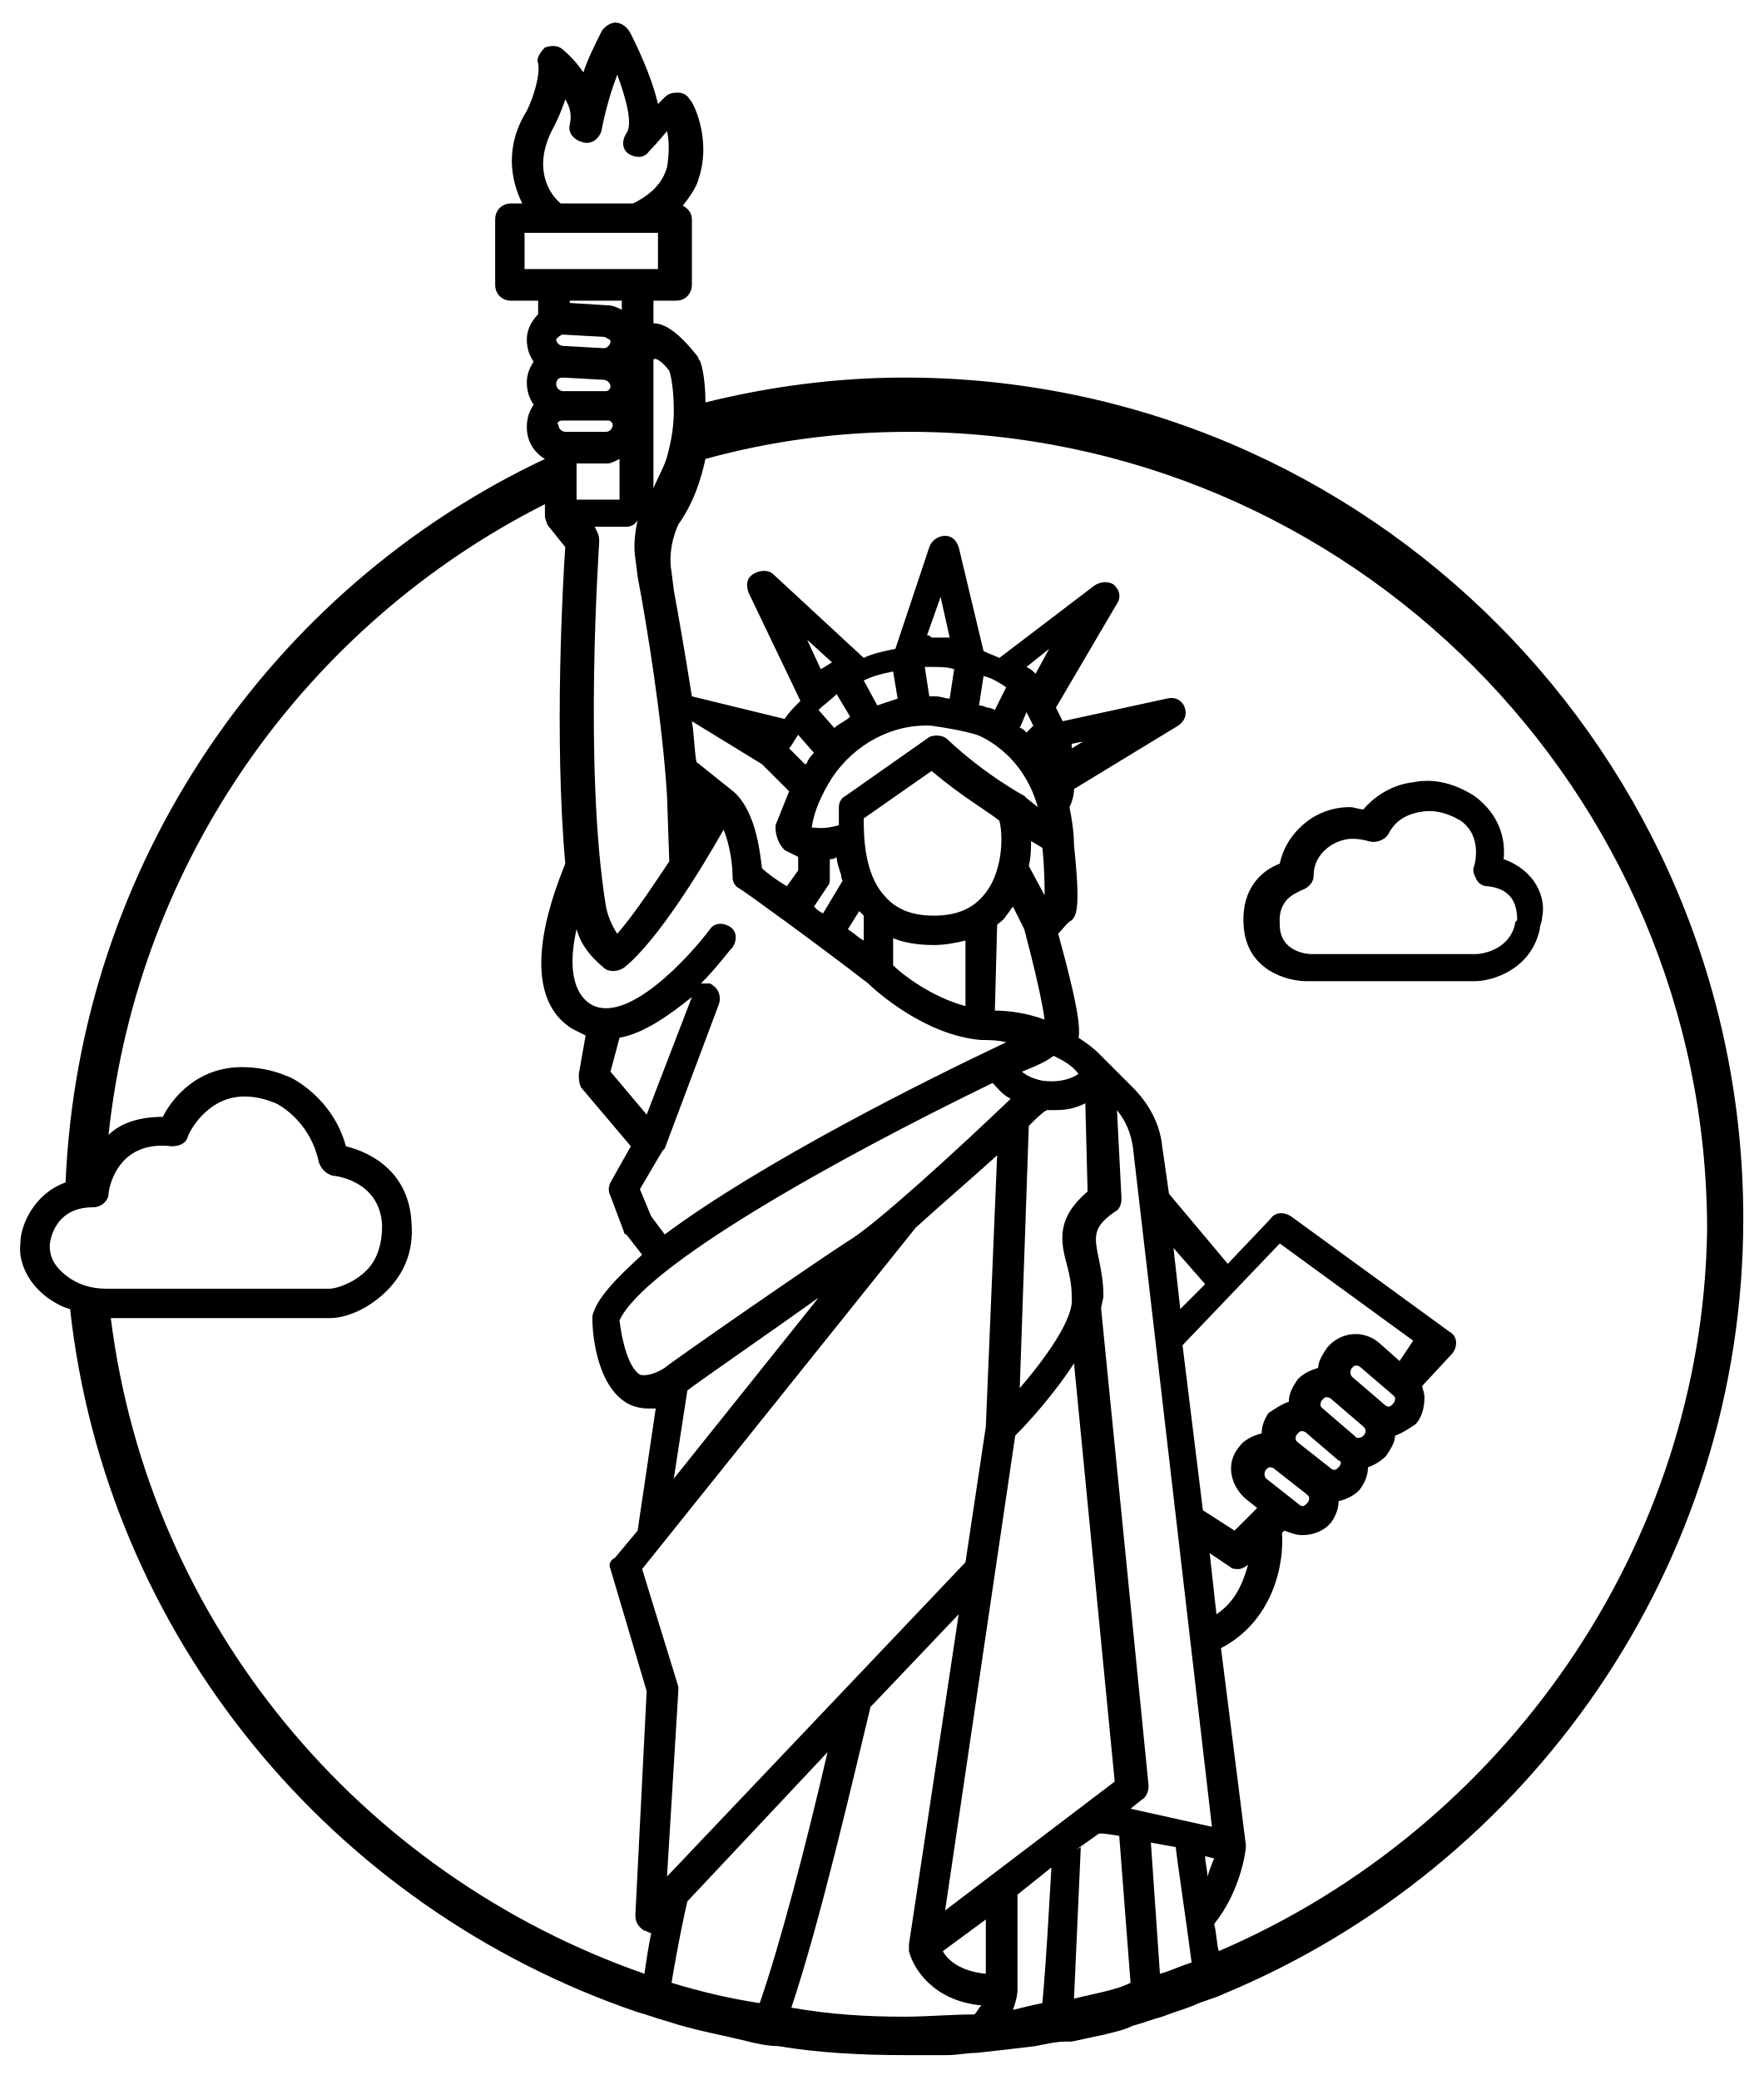
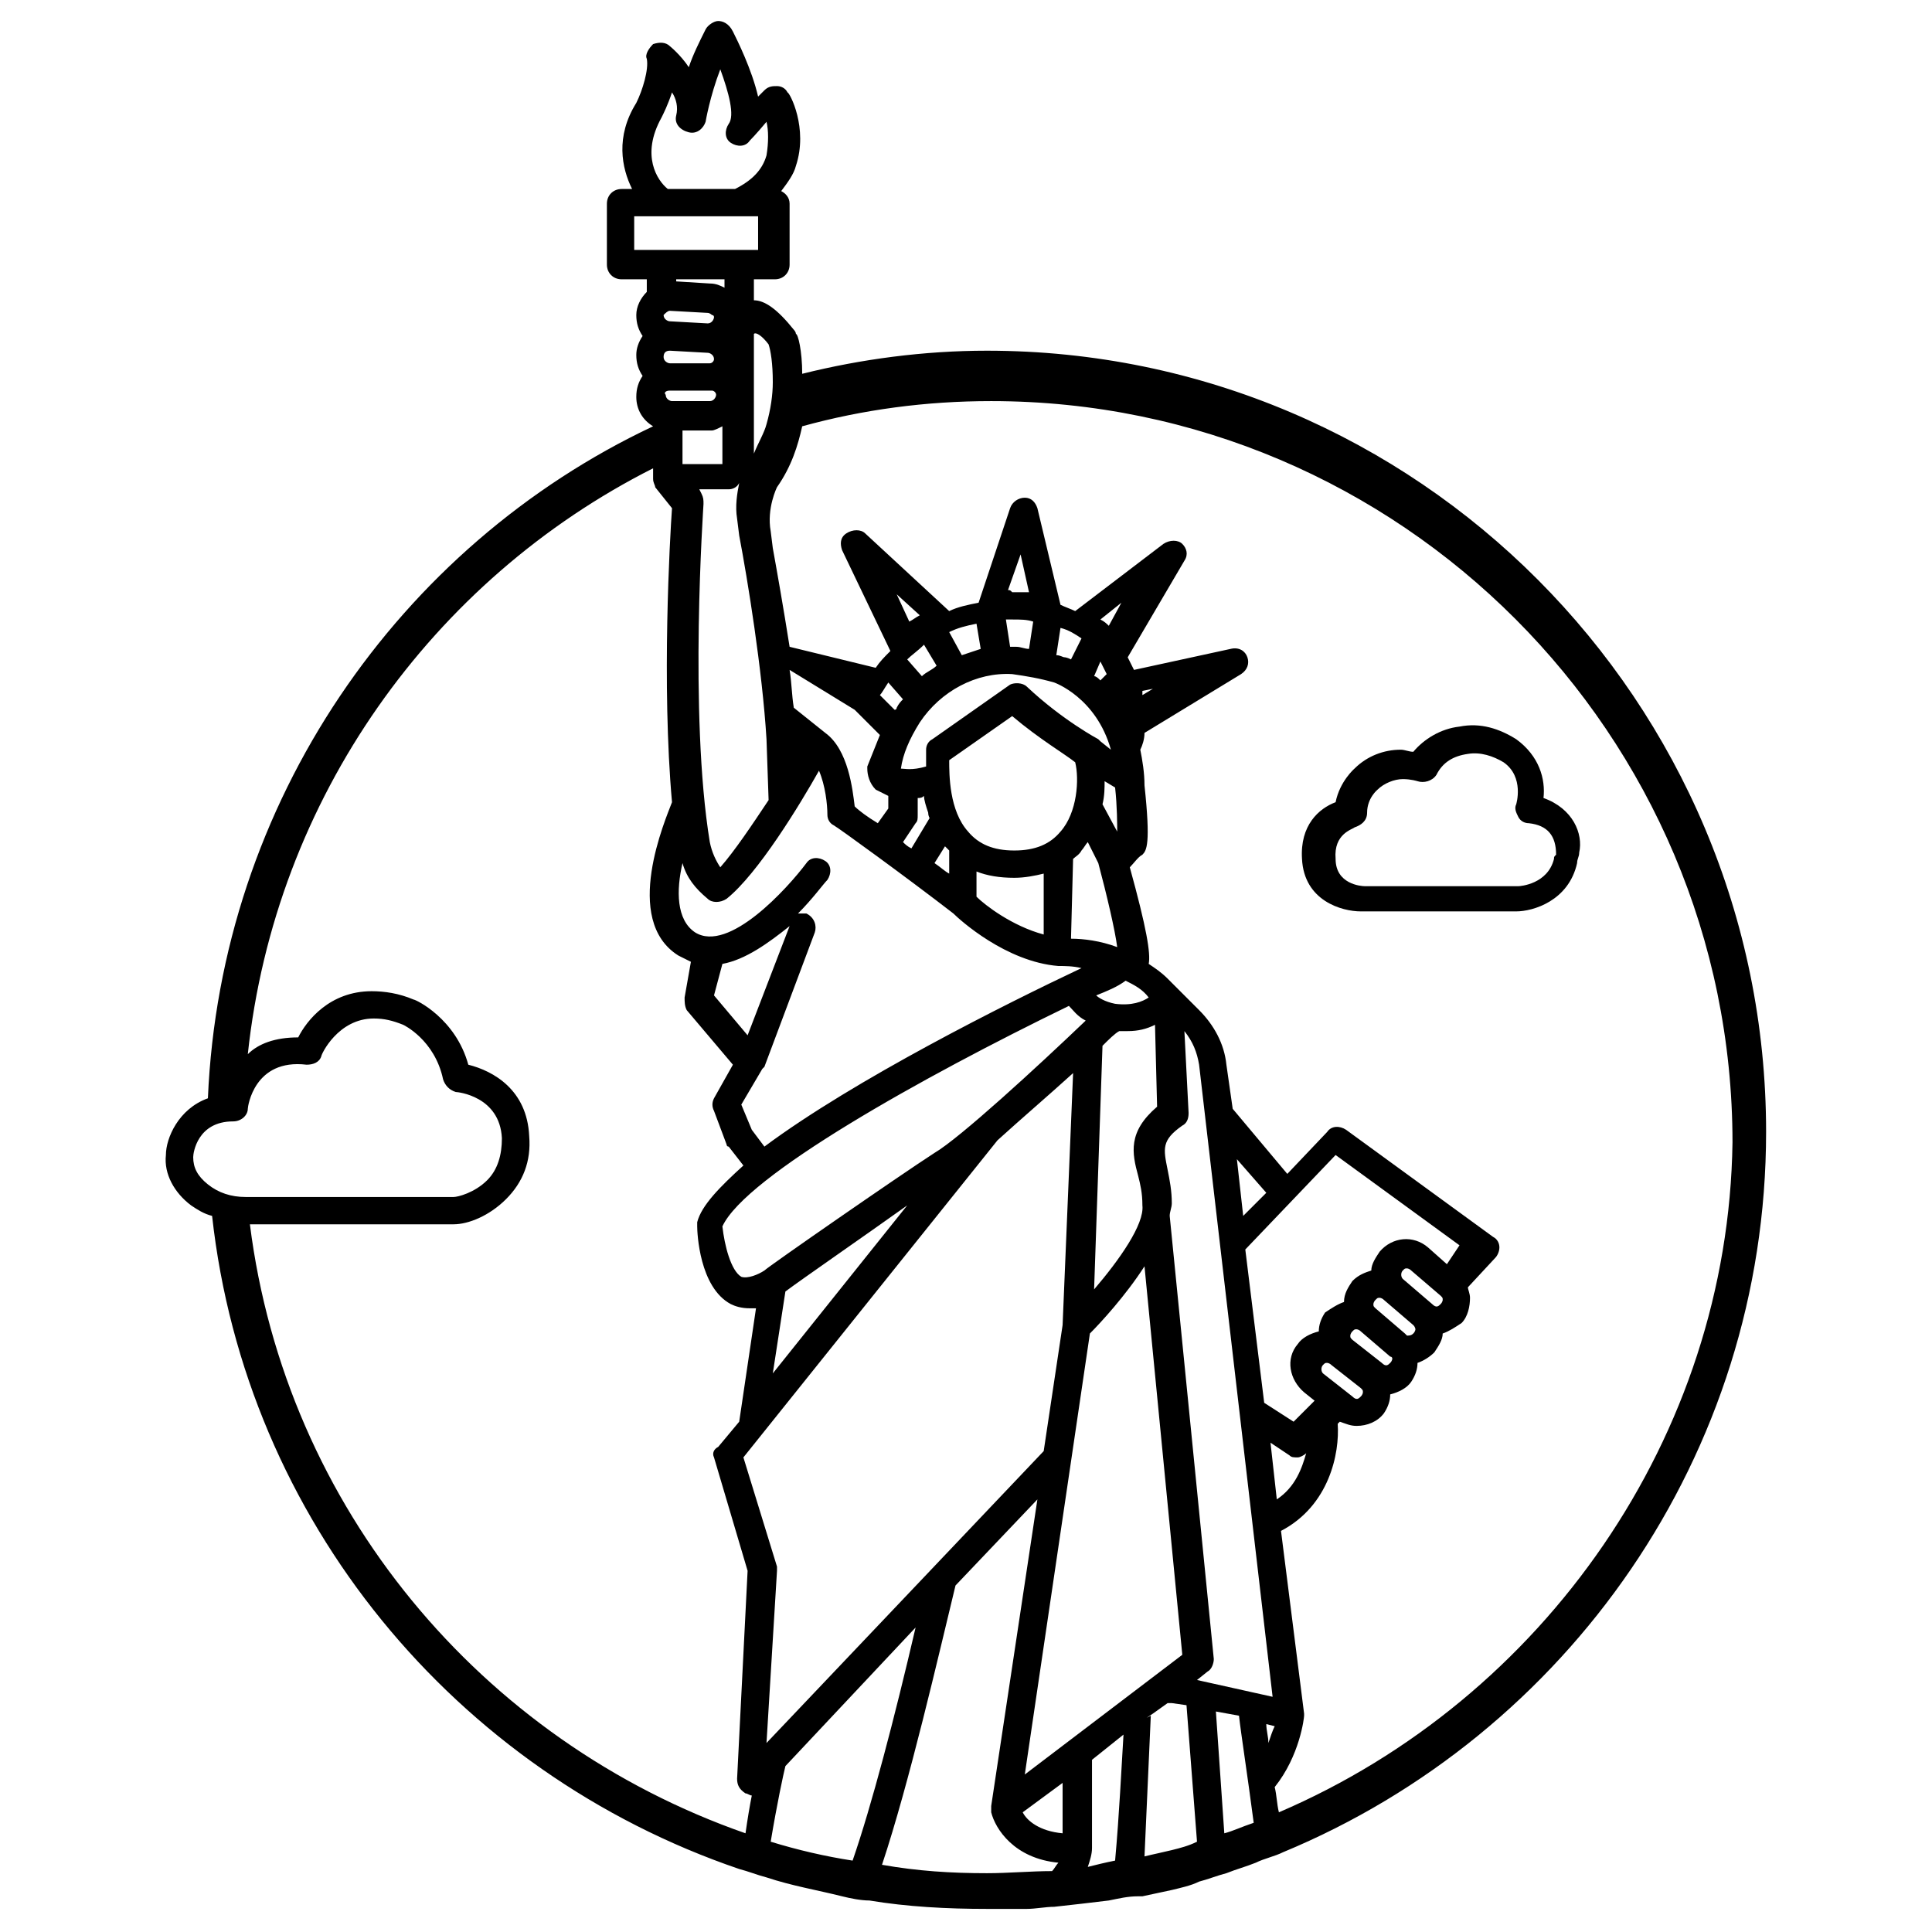
- <svg fill="#000000" version="1.1" viewBox="11 04 78 92">
-   <g>
-     <path d="M51,20.7c-3,0-6,0.4-8.8,1.1c0-1.1-0.2-1.9-0.3-1.9c0-0.1-0.1-0.2-0.1-0.2c-0.8-1-1.4-1.4-1.9-1.4v-0.7v-0.3h1   c0.4,0,0.7-0.3,0.7-0.7v-2.9c0-0.3-0.2-0.5-0.4-0.6c0.3-0.4,0.6-0.8,0.7-1.2c0.6-1.8-0.3-3.5-0.4-3.5c-0.1-0.2-0.3-0.3-0.5-0.3   s-0.4,0-0.6,0.2c-0.1,0.1-0.2,0.2-0.3,0.3c-0.3-1.3-1-2.7-1.2-3.1C38.7,5.1,38.4,5,38.2,5s-0.5,0.2-0.6,0.4C37.3,6,37,6.6,36.8,7.2   c-0.4-0.6-0.9-1-0.9-1C35.7,6,35.4,6,35.1,6.1c-0.2,0.2-0.4,0.5-0.3,0.7c0.1,0.5-0.2,1.5-0.5,2.1c-1,1.6-0.7,3.1-0.2,4.1h-0.5   c-0.4,0-0.7,0.3-0.7,0.7v2.9c0,0.4,0.3,0.7,0.7,0.7h1.2v0.6c-0.3,0.3-0.5,0.7-0.5,1.1s0.1,0.7,0.3,1c-0.2,0.3-0.3,0.6-0.3,0.9   c0,0.4,0.1,0.7,0.3,1c-0.2,0.3-0.3,0.6-0.3,1c0,0.6,0.3,1.1,0.8,1.4C23,30,14.5,42.2,13.9,56.3c-1.4,0.5-2,1.9-2,2.7   c-0.1,0.9,0.4,1.8,1.2,2.4c0.3,0.2,0.6,0.4,1,0.5C15.7,76.4,25.7,88.4,39.2,93c0.4,0.1,0.9,0.3,1.3,0.4c1.2,0.4,2.4,0.6,3.6,0.9   c0.4,0.1,0.9,0.2,1.3,0.2c1.8,0.3,3.7,0.4,5.6,0.4c0.3,0,0.6,0,0.8,0c0.4,0,0.7,0,1.1,0c0.4,0,0.9-0.1,1.3-0.1l0,0   c0.9-0.1,1.8-0.2,2.6-0.3c0.5-0.1,0.9-0.2,1.4-0.2c0.1,0,0.1,0,0.2,0c0.5-0.1,0.9-0.2,1.4-0.3c0.4-0.1,0.9-0.2,1.3-0.4   c0.4-0.1,0.9-0.3,1.3-0.4c0.5-0.2,0.9-0.3,1.4-0.5c0.4-0.2,0.9-0.3,1.3-0.5c13.5-5.6,23-18.9,23-34.3C88.1,37.4,71.5,20.7,51,20.7z    M40.6,20.4c0.1,0.3,0.2,0.9,0.2,1.8c0,0.6-0.1,1.3-0.3,2c-0.1,0.4-0.4,0.9-0.6,1.4v-1.1v-2.1v-2.5l0,0C40,19.8,40.3,20,40.6,20.4z    M46.7,32.3l1.1,1c-0.2,0.1-0.3,0.2-0.5,0.3L46.7,32.3z M50.5,33.7l0.2,1.2c-0.3,0.1-0.6,0.2-0.9,0.3l-0.6-1.1   C49.6,33.9,50,33.8,50.5,33.7z M55.5,34.4l-0.5,1c-0.2-0.1-0.3-0.1-0.3-0.1c-0.1,0-0.2-0.1-0.4-0.1l0.2-1.3   C54.9,34,55.2,34.2,55.5,34.4z M58.4,37.1c0-0.1,0-0.1,0-0.2l0.5-0.1L58.4,37.1z M70.3,68.7c0,0,0,0.1-0.1,0.2s-0.2,0.2-0.4,0   l-1.4-1.1c-0.1-0.1-0.1-0.1-0.1-0.2c0,0,0-0.1,0.1-0.2s0.1-0.1,0.2-0.1c0,0,0.1,0,0.2,0.1l0.7,0.6l0.7,0.6   C70.2,68.6,70.3,68.6,70.3,68.7C70.2,68.7,70.3,68.7,70.3,68.7z M64.4,87c0-0.3-0.1-0.6-0.1-0.9l0.4,0.1   C64.6,86.4,64.5,86.7,64.4,87z M64.5,72.7l0.9,0.6c0.1,0.1,0.2,0.1,0.4,0.1c0.1,0,0.3-0.1,0.4-0.2c-0.2,0.7-0.5,1.6-1.4,2.2   L64.5,72.7z M67,69.4c-0.1-0.1-0.1-0.3,0-0.4s0.1-0.1,0.2-0.1c0,0,0.1,0,0.2,0.1l1.4,1.1c0.1,0.1,0.1,0.1,0.1,0.2   c0,0,0,0.1-0.1,0.2s-0.2,0.2-0.4,0L67,69.4z M71.4,67.3c0,0,0,0.1-0.1,0.2s-0.2,0.1-0.3,0.1l-0.1-0.1l-0.7-0.6l-0.7-0.6   c-0.1-0.1-0.1-0.1-0.1-0.2c0,0,0-0.1,0.1-0.2s0.1-0.1,0.2-0.1c0,0,0.1,0,0.2,0.1l1.4,1.2C71.4,67.2,71.4,67.3,71.4,67.3z    M70.8,64.9c-0.1-0.1-0.1-0.3,0-0.4s0.1-0.1,0.2-0.1c0,0,0.1,0,0.2,0.1l1.4,1.2c0.1,0.1,0.1,0.1,0.1,0.2c0,0,0,0.1-0.1,0.2   s-0.2,0.2-0.4,0L70.8,64.9z M72.9,64.2L72,63.4c-0.7-0.6-1.7-0.5-2.3,0.2c-0.2,0.3-0.4,0.6-0.4,0.9c-0.3,0.1-0.6,0.2-0.9,0.5   c-0.2,0.3-0.4,0.6-0.4,1c-0.3,0.1-0.6,0.3-0.9,0.5c-0.2,0.3-0.3,0.6-0.3,0.9c-0.4,0.1-0.8,0.3-1,0.6c-0.6,0.7-0.4,1.7,0.3,2.3   l0.5,0.4l-1,1l-1.4-0.9l-0.9-7.3l4.3-4.5l5.9,4.3L72.9,64.2z M63.2,61.9l-0.3-2.7l1.4,1.6L63.2,61.9z M64.6,84.8L61,84l0.5-0.4   c0.2-0.1,0.3-0.4,0.3-0.6l-2.1-21.1c0-0.2,0.1-0.4,0.1-0.6c0-0.6-0.1-1.1-0.2-1.6c-0.2-1-0.3-1.4,0.7-2.1c0.2-0.1,0.3-0.3,0.3-0.6   l-0.2-3.9c0.4,0.5,0.6,1,0.7,1.6L64.6,84.8z M54.6,91.3c-1.1-0.1-1.7-0.6-1.9-1l1.9-1.4V91.3z M52.8,88.5l3.1-21   c0.5-0.5,1.7-1.8,2.6-3.2l1.8,18.5L52.8,88.5z M40.5,87l0.5-8.2c0-0.1,0-0.2,0-0.2l-1.6-5.2l12.1-15.1c1.1-1,2.5-2.2,3.6-3.2   l-0.5,12l-0.9,6L40.5,87z M54.9,51.9c0.2,0.2,0.4,0.5,0.8,0.7c-2.3,2.2-6,5.6-7.2,6.3c-1.7,1.1-7.9,5.4-8.1,5.6   c-0.3,0.2-0.8,0.4-1.1,0.3c-0.5-0.3-0.8-1.5-0.9-2.4C39.5,60,47.9,55.3,54.9,51.9z M58.7,51.5c-0.3,0.2-0.8,0.4-1.6,0.3   c-0.5-0.1-0.8-0.3-0.9-0.4c0.5-0.2,1-0.4,1.4-0.7C58,50.9,58.4,51.1,58.7,51.5z M59.1,56.7c-1.4,1.2-1.2,2.2-0.9,3.3   c0.1,0.4,0.2,0.8,0.2,1.4c0.1,0.9-1.1,2.6-2.3,4l0.4-11.6c0.3-0.3,0.6-0.6,0.8-0.7c0.1,0,0.3,0,0.4,0c0.5,0,0.9-0.1,1.3-0.3   L59.1,56.7z M41.4,65.5c0.8-0.6,3.7-2.6,5.8-4.1l-6.4,8L41.4,65.5z M47.4,44.4C47.4,44.3,47.4,44.3,47.4,44.4   c-0.2-0.1-0.3-0.2-0.4-0.3l0.6-0.9c0.1-0.1,0.1-0.2,0.1-0.4V42c0.1,0,0.2,0,0.3-0.1c0,0.2,0.1,0.5,0.2,0.8c0,0.2,0.1,0.3,0.2,0.5   l0,0c0-0.1-0.1-0.2-0.1-0.3L47.4,44.4z M46.3,36.5l0.7,0.8c-0.1,0.1-0.2,0.2-0.3,0.4c0,0,0,0.1-0.1,0.1l-0.7-0.7   C46,37,46.1,36.8,46.3,36.5z M48,34.7l0.6,1c-0.2,0.2-0.5,0.3-0.7,0.5l-0.7-0.8C47.4,35.2,47.7,35,48,34.7z M47.8,38.4   c1-1.5,2.7-2.4,4.4-2.3c0.7,0.1,1.3,0.2,2,0.4c0,0,2,0.7,2.7,3.2l-0.5-0.4l0,0l-0.1-0.1c0,0-1.7-0.9-3.4-2.5   c-0.2-0.2-0.6-0.2-0.8-0.1l-3.7,2.6c-0.2,0.1-0.3,0.3-0.3,0.5c0,0,0,0.4,0,0.8c-0.7,0.2-1,0.1-1.2,0.1C47,39.9,47.3,39.2,47.8,38.4   z M54.5,43.6c-0.5,0.6-1.2,0.9-2.2,0.9s-1.7-0.3-2.2-0.9c-0.9-1-0.9-2.7-0.9-3.4l3-2.1c1.3,1.1,2.5,1.8,3,2.2   C55.4,41.1,55.3,42.7,54.5,43.6z M57.2,43.6C57.2,43.7,57.2,43.7,57.2,43.6l-0.7-1.3c0.1-0.4,0.1-0.8,0.1-1.1l0.5,0.3   C57.2,42.4,57.2,43.3,57.2,43.6z M56.4,36.4c-0.1-0.1-0.2-0.2-0.3-0.2l0.3-0.7c0.1,0.2,0.2,0.4,0.3,0.6L56.4,36.4z M49,44.3   c0.1,0.1,0.1,0.1,0.2,0.2l0,0v1.1c-0.2-0.1-0.4-0.3-0.7-0.5L49,44.3z M50.5,45.5c0.5,0.2,1.1,0.3,1.8,0.3c0.5,0,1-0.1,1.4-0.2v2.9   c-1.5-0.4-2.8-1.4-3.2-1.8V45.5z M55.1,44.9c0.1-0.1,0.3-0.2,0.4-0.4c0.1-0.1,0.2-0.3,0.3-0.4l0.5,1c0.4,1.5,0.8,3.2,0.9,4   c-0.8-0.3-1.6-0.4-2.2-0.4L55.1,44.9L55.1,44.9z M56.8,33.8c-0.1-0.1-0.2-0.2-0.4-0.3l1-0.8L56.8,33.8z M52.2,33.5   C52.2,33.5,52.3,33.5,52.2,33.5c0.4,0,0.7,0,1,0.1L53,34.9c-0.2,0-0.4-0.1-0.6-0.1c-0.1,0-0.2,0-0.3,0l-0.2-1.3   C51.9,33.5,52.1,33.5,52.2,33.5z M52,32.1l0.6-1.7l0.4,1.8c-0.2,0-0.5,0-0.7,0h-0.1C52.1,32.1,52.1,32.1,52,32.1z M44.7,37.8   l1.2,1.2c-0.2,0.5-0.4,1-0.6,1.5v0.1c0,0.3,0.1,0.7,0.4,1c0.2,0.1,0.4,0.2,0.6,0.3v0.6l-0.5,0.7c-0.5-0.3-0.9-0.6-1.1-0.8   c-0.1-0.8-0.3-2.7-1.4-3.5l0,0l0,0l0,0l0,0l-1.5-1.2c-0.1-0.6-0.1-1.2-0.2-1.8L44.7,37.8z M43,40.7c0.3,0.7,0.4,1.6,0.4,2.1   c0,0.2,0.1,0.4,0.3,0.5s3.5,2.5,5.7,4.2c0.3,0.3,2.5,2.3,5,2.5l0,0c0.3,0,0.7,0,1.1,0.1c-3.6,1.7-10.8,5.3-15.1,8.5l-0.6-0.8   l-0.5-1.2l1-1.7l0,0c0,0,0,0,0.1-0.1l2.4-6.4c0.1-0.3,0-0.7-0.4-0.9c-0.1,0-0.2,0-0.4,0c0.7-0.7,1.2-1.4,1.4-1.6   c0.2-0.3,0.2-0.7-0.1-0.9s-0.7-0.2-0.9,0.1c-0.9,1.2-3.7,4.3-5.3,3.3c-0.9-0.6-0.9-2-0.6-3.3c0.2,0.7,0.6,1.2,1.2,1.7   c0.2,0.2,0.6,0.2,0.9,0C40.1,45.6,42.1,42.3,43,40.7z M38.4,49.9c1.1-0.2,2.2-1,3.2-1.8l-2,5.2L38,51.4L38.4,49.9z M35.9,18.8   L35.9,18.8l1.8,0.1c0.1,0,0.2,0.1,0.2,0.1s0.1,0,0.1,0.1s-0.1,0.3-0.3,0.3l0,0l0,0l-1.8-0.1c-0.1,0-0.3-0.1-0.3-0.3   C35.7,18.9,35.8,18.8,35.9,18.8z M36.5,26.1v-0.5v-1.1h1.1c0.1,0,0.2,0,0.3,0l0,0c0.1,0,0.3-0.1,0.5-0.2v1.8H38h-0.2   C37.8,26.1,36.5,26.1,36.5,26.1z M35.9,20.7L35.9,20.7l1.8,0.1c0.1,0,0.3,0.1,0.3,0.3c0,0.1-0.1,0.2-0.2,0.2c0,0,0,0-0.1,0h-0.9   h-0.9c-0.1,0-0.3-0.1-0.3-0.3C35.6,20.8,35.7,20.7,35.9,20.7z M35.9,22.6h0.9h0.9c0,0,0,0,0.1,0c0,0,0,0,0.1,0s0.2,0.1,0.2,0.2l0,0   l0,0c0,0.1-0.1,0.3-0.3,0.3H36c-0.1,0-0.3-0.1-0.3-0.3C35.6,22.7,35.7,22.6,35.9,22.6z M40.6,42.1c-0.8,1.2-1.6,2.4-2.3,3.2   c-0.2-0.3-0.4-0.7-0.5-1.2c-1-6.1-0.3-16-0.3-16.1c0-0.2,0-0.3-0.1-0.5l-0.1-0.2h1.4c0.2,0,0.4-0.1,0.5-0.3   c-0.1,0.5-0.2,1.1-0.1,1.7l0.1,0.8c0.4,2.1,1.1,6.4,1.3,9.7L40.6,42.1L40.6,42.1z M35.5,9.6C35.6,9.4,35.8,9,36,8.4   c0.2,0.3,0.3,0.7,0.2,1.1c-0.1,0.4,0.2,0.7,0.6,0.8c0.4,0.1,0.7-0.2,0.8-0.5c0,0,0.2-1.2,0.7-2.5c0.4,1.1,0.7,2.2,0.4,2.6   c-0.2,0.3-0.2,0.7,0.1,0.9s0.7,0.2,0.9-0.1c0,0,0.3-0.3,0.8-0.9c0.1,0.4,0.1,1,0,1.6c-0.2,0.7-0.7,1.2-1.5,1.6h-3.2   C35.3,12.6,34.5,11.4,35.5,9.6z M34.2,15.9v-1.6h5.9v1.6h-1h-3.7H34.2z M38.5,17.3v0.3v0.1c-0.2-0.1-0.4-0.2-0.7-0.2l-1.6-0.1v-0.1   C36.2,17.3,38.5,17.3,38.5,17.3z M13.2,59.1c0-0.2,0.2-1.7,1.9-1.7l0,0c0.4,0,0.7-0.3,0.7-0.6c0-0.1,0.3-2.4,2.8-2.1   c0.3,0,0.6-0.1,0.7-0.4c0-0.1,0.8-1.8,2.5-1.8c0.5,0,0.9,0.1,1.4,0.3c0,0,1.5,0.7,1.9,2.6c0.1,0.3,0.3,0.5,0.6,0.6   c0.1,0,2.1,0.2,2.2,2.2c0,0.8-0.2,1.5-0.7,2c-0.6,0.6-1.4,0.8-1.6,0.8h-9.9c-0.7,0-1.3-0.2-1.8-0.6C13.4,60,13.2,59.6,13.2,59.1z    M15.9,62.3h9.7c0.7,0,1.7-0.4,2.5-1.2s1.2-1.8,1.1-3c-0.1-2.2-1.7-3.1-2.9-3.4c-0.6-2.2-2.5-3.1-2.6-3.1c-0.7-0.3-1.4-0.4-2-0.4   c-2,0-3.1,1.4-3.5,2.2c-1.1,0-1.9,0.3-2.4,0.8c1.3-12.2,8.8-22.6,19.3-27.9v0.5c0,0.2,0.1,0.3,0.1,0.4l0,0l0.8,1   c-0.1,1.4-0.5,8.4,0,14c-0.3,0.8-2.4,5.6,0.3,7.3c0.2,0.1,0.4,0.2,0.6,0.3l-0.3,1.7c0,0.2,0,0.4,0.1,0.6l2.2,2.6L38,56.3   c-0.1,0.2-0.1,0.4,0,0.6l0.6,1.6c0,0,0,0.1,0.1,0.1l0.7,0.9c-1.1,1-2,1.9-2.2,2.7c0,0.1,0,0.2,0,0.2c0,0.3,0.1,2.9,1.6,3.7   c0.2,0.1,0.5,0.2,0.9,0.2c0.1,0,0.2,0,0.3,0l-0.8,5.4l-1,1.2C38,73,37.9,73.2,38,73.4l1.6,5.4l-0.5,9.9c0,0.3,0.1,0.5,0.4,0.7   c0.1,0,0.2,0.1,0.3,0.1c-0.1,0.5-0.2,1.1-0.3,1.8C26.9,86.9,17.6,75.8,15.9,62.3z M40.7,91.7c0.3-1.8,0.6-3.2,0.7-3.6l6.2-6.6   c-1,4.3-2.1,8.5-3,11.1C43.3,92.4,42,92.1,40.7,91.7z M51,93.2c-1.7,0-3.3-0.1-5-0.4c1.3-3.9,2.7-10,3.5-13.3l3.9-4.1L51.2,90   c0,0.1,0,0.2,0,0.3l0,0c0.2,0.8,1.1,2.2,3.2,2.4c-0.1,0.1-0.2,0.3-0.3,0.4C53.1,93.1,52,93.2,51,93.2z M55.8,92.9   c0.1-0.3,0.2-0.6,0.2-0.9v-4.2l1.5-1.2c-0.1,1.6-0.2,3.8-0.4,6C56.6,92.7,56.2,92.8,55.8,92.9z M59.8,92.1   c-0.4,0.1-0.9,0.2-1.3,0.3l0,0l0.3-6.7l-0.2,0.1l0.3-0.2l0.7-0.5h0.2l0.7,0.1l0.5,6.5C60.6,91.9,60.2,92,59.8,92.1z M62.3,91.3   l-0.4-5.8l1.1,0.2c0.1,0.9,0.4,2.8,0.7,5.1C63.1,91,62.7,91.2,62.3,91.3z M64.9,90.3c-0.1-0.4-0.1-0.8-0.2-1.2   c1.2-1.5,1.4-3.3,1.4-3.4l0,0v-0.1L65,76.9c2.3-1.2,2.8-3.7,2.7-5.1l0.1-0.1c0.3,0.1,0.5,0.2,0.8,0.2c0.5,0,1-0.2,1.3-0.6   c0.2-0.3,0.3-0.6,0.3-0.9c0.4-0.1,0.8-0.3,1-0.6c0.2-0.3,0.3-0.6,0.3-0.9c0.3-0.1,0.6-0.3,0.8-0.5c0.2-0.3,0.4-0.6,0.4-0.9   c0.3-0.1,0.6-0.3,0.9-0.5c0.3-0.3,0.4-0.8,0.4-1.2c0-0.2-0.1-0.4-0.1-0.5l1.3-1.4c0.1-0.1,0.2-0.3,0.2-0.5s-0.1-0.4-0.3-0.5l-7-5.1   c-0.3-0.2-0.7-0.2-0.9,0.1l-1.9,2l-2.6-3.1l-0.3-2.1c-0.1-1-0.6-1.9-1.3-2.6l-1.5-1.5l0,0c-0.3-0.3-0.6-0.5-0.9-0.7   c0.1-0.5-0.1-1.7-0.9-4.6c0.2-0.2,0.4-0.5,0.6-0.6c0.2-0.2,0.4-0.5,0.1-3.3l0,0c0-0.6-0.1-1.2-0.2-1.7c0.1-0.2,0.2-0.5,0.2-0.8   l4.6-2.8c0.3-0.2,0.4-0.5,0.3-0.8c-0.1-0.3-0.4-0.5-0.8-0.4l-4.6,1c-0.1-0.2-0.2-0.4-0.3-0.6l2.7-4.6c0.2-0.3,0.1-0.6-0.1-0.8   c-0.2-0.2-0.6-0.2-0.9,0l-4.2,3.2c-0.2-0.1-0.5-0.2-0.7-0.3l-1.1-4.6c-0.1-0.3-0.3-0.5-0.6-0.5s-0.6,0.2-0.7,0.5l-1.5,4.5   c-0.5,0.1-1,0.2-1.4,0.4l-4-3.7c-0.2-0.2-0.6-0.2-0.9,0c-0.3,0.2-0.3,0.5-0.2,0.8l2.3,4.8c-0.3,0.3-0.5,0.5-0.7,0.8l-4.1-1l0,0   c-0.3-1.9-0.6-3.6-0.8-4.7l-0.1-0.8c-0.2-1.1,0.3-2.1,0.3-2.1l0,0c0.7-1,1-2,1.2-2.9c2.9-0.8,5.9-1.2,9-1.2   c19.5,0,35.3,15.9,35.3,35.3C86.3,72.4,77.5,84.9,64.9,90.3z">
-     </path>
-     <path d="M77.5,42c0.1-0.9-0.2-2-1.3-2.8c-0.8-0.5-1.7-0.8-2.7-0.6c-0.9,0.1-1.7,0.6-2.2,1.2c-0.2,0-0.4-0.1-0.6-0.1   c-0.8,0-1.6,0.3-2.2,0.9c0,0-0.7,0.6-0.9,1.6c-0.8,0.3-1.7,1.1-1.6,2.7c0.1,2,1.9,2.5,2.8,2.5h7.4c0.8,0,2.5-0.5,2.9-2.3   c0-0.2,0.1-0.3,0.1-0.5C79.4,43.7,78.9,42.5,77.5,42z M78,44.9c-0.3,1.2-1.6,1.3-1.7,1.3H69c-0.2,0-1.4-0.1-1.4-1.3   c-0.1-1.2,0.8-1.4,0.9-1.5c0.3-0.1,0.6-0.3,0.6-0.7c0-0.7,0.5-1.1,0.5-1.1c0.3-0.3,0.8-0.5,1.2-0.5c0.4,0,0.7,0.1,0.7,0.1   c0.3,0.1,0.7,0,0.9-0.3c0.3-0.6,0.8-0.9,1.5-1c0.6-0.1,1.2,0.1,1.7,0.4c1,0.7,0.6,2,0.6,2c-0.1,0.2,0,0.4,0.1,0.6   c0.1,0.2,0.3,0.3,0.5,0.3c0.9,0.1,1.3,0.6,1.3,1.5C78,44.8,78,44.8,78,44.9z">
-     </path>
-   </g>
+ <svg xmlns="http://www.w3.org/2000/svg" height="100" width="100" viewBox="11 4 78 92">
+   <path d="M51 20.7c-3 0-6 .4-8.8 1.1 0-1.1-.2-1.9-.3-1.9 0-.1-.1-.2-.1-.2-.8-1-1.4-1.4-1.9-1.4v-1h1c.4 0 .7-.3.7-.7v-2.9c0-.3-.2-.5-.4-.6.3-.4.6-.8.7-1.2.6-1.8-.3-3.5-.4-3.5-.1-.2-.3-.3-.5-.3s-.4 0-.6.2l-.3.3c-.3-1.3-1-2.7-1.2-3.1-.2-.4-.5-.5-.7-.5s-.5.2-.6.4c-.3.6-.6 1.2-.8 1.8-.4-.6-.9-1-.9-1-.2-.2-.5-.2-.8-.1-.2.2-.4.5-.3.7.1.5-.2 1.5-.5 2.1-1 1.6-.7 3.1-.2 4.1h-.5c-.4 0-.7.3-.7.7v2.9c0 .4.3.7.7.7h1.2v.6c-.3.3-.5.7-.5 1.1s.1.7.3 1c-.2.3-.3.6-.3.9 0 .4.1.7.3 1-.2.3-.3.6-.3 1 0 .6.3 1.1.8 1.4C23 30 14.5 42.2 13.9 56.3c-1.4.5-2 1.9-2 2.7-.1.9.4 1.8 1.2 2.4.3.2.6.4 1 .5C15.7 76.4 25.7 88.4 39.2 93c.4.1.9.3 1.3.4 1.2.4 2.4.6 3.6.9.4.1.9.2 1.3.2 1.8.3 3.7.4 5.6.4H52.9c.4 0 .9-.1 1.3-.1.9-.1 1.8-.2 2.6-.3.5-.1.9-.2 1.4-.2h.2c.5-.1.9-.2 1.4-.3.4-.1.9-.2 1.3-.4.4-.1.9-.3 1.3-.4.5-.2.9-.3 1.4-.5.4-.2.9-.3 1.3-.5 13.5-5.6 23-18.9 23-34.3 0-20.5-16.6-37.2-37.1-37.2zm-10.4-.3c.1.3.2.9.2 1.8 0 .6-.1 1.3-.3 2-.1.4-.4.9-.6 1.4v-5.7c.1-.1.4.1.7.5zm6.1 11.9l1.1 1c-.2.1-.3.2-.5.3l-.6-1.3zm3.8 1.4l.2 1.2-.9.3-.6-1.1c.4-.2.8-.3 1.3-.4zm5 .7l-.5 1c-.2-.1-.3-.1-.3-.1-.1 0-.2-.1-.4-.1l.2-1.3c.4.1.7.3 1 .5zm2.9 2.7v-.2l.5-.1-.5.3zm11.9 31.6s0 .1-.1.2-.2.2-.4 0l-1.4-1.1c-.1-.1-.1-.1-.1-.2 0 0 0-.1.1-.2s.1-.1.2-.1c0 0 .1 0 .2.1l.7.6.7.6s.1 0 .1.1c-.1 0 0 0 0 0zM64.4 87c0-.3-.1-.6-.1-.9l.4.1c-.1.2-.2.5-.3.8zm.1-14.3l.9.6c.1.1.2.1.4.1.1 0 .3-.1.4-.2-.2.7-.5 1.6-1.4 2.2l-.3-2.7zm2.5-3.3c-.1-.1-.1-.3 0-.4s.1-.1.2-.1c0 0 .1 0 .2.1l1.4 1.1c.1.1.1.1.1.2 0 0 0 .1-.1.2s-.2.2-.4 0L67 69.4zm4.4-2.1s0 .1-.1.2-.2.1-.3.1l-.1-.1-.7-.6-.7-.6c-.1-.1-.1-.1-.1-.2 0 0 0-.1.1-.2s.1-.1.2-.1c0 0 .1 0 .2.1l1.4 1.2c.1.1.1.2.1.2zm-.6-2.4c-.1-.1-.1-.3 0-.4s.1-.1.2-.1c0 0 .1 0 .2.1l1.4 1.2c.1.1.1.1.1.2 0 0 0 .1-.1.2s-.2.2-.4 0l-1.4-1.2zm2.1-.7l-.9-.8c-.7-.6-1.7-.5-2.3.2-.2.3-.4.6-.4.9-.3.1-.6.2-.9.5-.2.3-.4.6-.4 1-.3.1-.6.3-.9.5-.2.3-.3.6-.3.9-.4.1-.8.3-1 .6-.6.7-.4 1.7.3 2.3l.5.4-1 1-1.4-.9-.9-7.3 4.3-4.5 5.9 4.3-.6.9zm-9.7-2.3l-.3-2.7 1.4 1.6-1.1 1.1zm1.4 22.9L61 84l.5-.4c.2-.1.3-.4.3-.6l-2.1-21.1c0-.2.1-.4.1-.6 0-.6-.1-1.1-.2-1.6-.2-1-.3-1.4.7-2.1.2-.1.3-.3.3-.6l-.2-3.9c.4.5.6 1 .7 1.6l3.5 30.1zm-10 6.5c-1.1-.1-1.7-.6-1.9-1l1.9-1.4v2.4zm-1.8-2.8l3.1-21c.5-.5 1.7-1.8 2.6-3.2l1.8 18.5-7.5 5.7zM40.5 87l.5-8.2v-.2l-1.6-5.2 12.1-15.1c1.1-1 2.5-2.2 3.6-3.2l-.5 12-.9 6L40.5 87zm14.4-35.1c.2.2.4.5.8.7-2.3 2.2-6 5.6-7.2 6.3-1.7 1.1-7.9 5.4-8.1 5.6-.3.2-.8.4-1.1.3-.5-.3-.8-1.5-.9-2.4 1.1-2.4 9.5-7.1 16.5-10.5zm3.8-.4c-.3.2-.8.4-1.6.3-.5-.1-.8-.3-.9-.4.5-.2 1-.4 1.4-.7.4.2.8.4 1.1.8zm.4 5.2c-1.4 1.2-1.2 2.2-.9 3.3.1.4.2.8.2 1.4.1.9-1.1 2.6-2.3 4l.4-11.6c.3-.3.6-.6.8-.7h.4c.5 0 .9-.1 1.3-.3l.1 3.9zm-17.7 8.8c.8-.6 3.7-2.6 5.8-4.1l-6.4 8 .6-3.9zm6-21.1c0-.1 0-.1 0 0-.2-.1-.3-.2-.4-.3l.6-.9c.1-.1.1-.2.1-.4V42c.1 0 .2 0 .3-.1 0 .2.1.5.2.8 0 .2.1.3.2.5 0-.1-.1-.2-.1-.3l-.9 1.5zm-1.1-7.9l.7.8c-.1.1-.2.2-.3.4 0 0 0 .1-.1.1l-.7-.7c.1-.1.2-.3.4-.6zm1.7-1.8l.6 1c-.2.2-.5.3-.7.5l-.7-.8c.2-.2.5-.4.8-.7zm-.2 3.7c1-1.5 2.7-2.4 4.4-2.3.7.1 1.3.2 2 .4 0 0 2 .7 2.7 3.2l-.5-.4-.1-.1s-1.7-.9-3.4-2.5c-.2-.2-.6-.2-.8-.1l-3.7 2.6c-.2.1-.3.3-.3.5v.8c-.7.2-1 .1-1.2.1.1-.7.4-1.4.9-2.2zm6.7 5.2c-.5.6-1.2.9-2.2.9s-1.7-.3-2.2-.9c-.9-1-.9-2.7-.9-3.4l3-2.1c1.3 1.1 2.5 1.8 3 2.2.2.8.1 2.4-.7 3.3zm2.7 0c0 .1 0 .1 0 0l-.7-1.3c.1-.4.1-.8.1-1.1l.5.3c.1.9.1 1.8.1 2.1zm-.8-7.2c-.1-.1-.2-.2-.3-.2l.3-.7.3.6-.3.3zM49 44.3l.2.2v1.1c-.2-.1-.4-.3-.7-.5l.5-.8zm1.5 1.2c.5.2 1.1.3 1.8.3.5 0 1-.1 1.4-.2v2.9c-1.5-.4-2.8-1.4-3.2-1.8v-1.2zm4.6-.6c.1-.1.3-.2.4-.4.1-.1.2-.3.3-.4l.5 1c.4 1.5.8 3.2.9 4-.8-.3-1.6-.4-2.2-.4l.1-3.8zm1.7-11.1c-.1-.1-.2-.2-.4-.3l1-.8-.6 1.1zm-4.6-.3s.1 0 0 0c.4 0 .7 0 1 .1l-.2 1.3c-.2 0-.4-.1-.6-.1h-.3l-.2-1.3h.3zm-.2-1.4l.6-1.7.4 1.8H52.2c-.1-.1-.1-.1-.2-.1zm-7.3 5.7l1.2 1.2-.6 1.5v.1c0 .3.1.7.4 1l.6.3v.6l-.5.7c-.5-.3-.9-.6-1.1-.8-.1-.8-.3-2.7-1.4-3.5l-1.5-1.2c-.1-.6-.1-1.2-.2-1.8l3.1 1.9zM43 40.7c.3.7.4 1.6.4 2.1 0 .2.1.4.3.5s3.5 2.5 5.7 4.2c.3.3 2.5 2.3 5 2.5.3 0 .7 0 1.1.1-3.6 1.7-10.8 5.3-15.1 8.5l-.6-.8-.5-1.2 1-1.7.1-.1 2.4-6.4c.1-.3 0-.7-.4-.9H42c.7-.7 1.2-1.4 1.4-1.6.2-.3.2-.7-.1-.9s-.7-.2-.9.1c-.9 1.2-3.7 4.3-5.3 3.3-.9-.6-.9-2-.6-3.3.2.7.6 1.2 1.2 1.7.2.2.6.2.9 0 1.5-1.2 3.5-4.5 4.4-6.1zm-4.6 9.2c1.1-.2 2.2-1 3.2-1.8l-2 5.2-1.6-1.9.4-1.5zm-2.5-31.1l1.8.1c.1 0 .2.1.2.1s.1 0 .1.1-.1.3-.3.3l-1.8-.1c-.1 0-.3-.1-.3-.3.1-.1.2-.2.3-.2zm.6 7.3v-1.6H37.9c.1 0 .3-.1.5-.2v1.8H37.8h-1.3zm-.6-5.4l1.8.1c.1 0 .3.1.3.3 0 .1-.1.2-.2.2h-1.9c-.1 0-.3-.1-.3-.3 0-.2.1-.3.3-.3zm0 1.9h2c.1 0 .2.1.2.2s-.1.3-.3.3H36c-.1 0-.3-.1-.3-.3-.1-.1 0-.2.2-.2zm4.7 19.5c-.8 1.2-1.6 2.4-2.3 3.2-.2-.3-.4-.7-.5-1.2-1-6.1-.3-16-.3-16.1 0-.2 0-.3-.1-.5l-.1-.2h1.4c.2 0 .4-.1.5-.3-.1.5-.2 1.1-.1 1.7l.1.8c.4 2.1 1.1 6.4 1.3 9.7l.1 2.9zM35.5 9.6c.1-.2.3-.6.5-1.2.2.3.3.7.2 1.1-.1.4.2.7.6.8.4.1.7-.2.8-.5 0 0 .2-1.2.7-2.5.4 1.1.7 2.2.4 2.6-.2.3-.2.7.1.9s.7.2.9-.1c0 0 .3-.3.8-.9.1.4.1 1 0 1.6-.2.7-.7 1.2-1.5 1.6h-3.2c-.5-.4-1.3-1.6-.3-3.4zm-1.3 6.3v-1.6h5.9v1.6h-5.9zm4.3 1.4v.4c-.2-.1-.4-.2-.7-.2l-1.6-.1v-.1h2.3zM13.2 59.1c0-.2.2-1.7 1.9-1.7.4 0 .7-.3.7-.6 0-.1.3-2.4 2.8-2.1.3 0 .6-.1.7-.4 0-.1.8-1.8 2.5-1.8.5 0 .9.1 1.4.3 0 0 1.5.7 1.9 2.6.1.3.3.5.6.6.1 0 2.1.2 2.2 2.2 0 .8-.2 1.5-.7 2-.6.6-1.4.8-1.6.8h-9.9c-.7 0-1.3-.2-1.8-.6-.5-.4-.7-.8-.7-1.3zm2.7 3.2h9.7c.7 0 1.7-.4 2.5-1.2s1.2-1.8 1.1-3c-.1-2.2-1.7-3.1-2.9-3.4-.6-2.2-2.5-3.1-2.6-3.1-.7-.3-1.4-.4-2-.4-2 0-3.1 1.4-3.5 2.2-1.1 0-1.9.3-2.4.8 1.3-12.2 8.8-22.6 19.3-27.9v.5c0 .2.1.3.1.4l.8 1c-.1 1.4-.5 8.4 0 14-.3.8-2.4 5.6.3 7.3l.6.3-.3 1.7c0 .2 0 .4.1.6l2.2 2.6-.9 1.6c-.1.2-.1.4 0 .6l.6 1.6s0 .1.1.1l.7.9c-1.1 1-2 1.9-2.2 2.7v.2c0 .3.1 2.9 1.6 3.7.2.1.5.2.9.2h.3l-.8 5.4-1 1.2c-.2.1-.3.3-.2.5l1.6 5.4-.5 9.9c0 .3.1.5.4.7.1 0 .2.1.3.1-.1.5-.2 1.1-.3 1.8-12.6-4.4-21.9-15.5-23.6-29zm24.8 29.4c.3-1.8.6-3.2.7-3.6l6.2-6.6c-1 4.3-2.1 8.5-3 11.1-1.3-.2-2.6-.5-3.9-.9zM51 93.2c-1.7 0-3.3-.1-5-.4 1.3-3.9 2.7-10 3.5-13.3l3.9-4.1L51.2 90v.3c.2.8 1.1 2.2 3.2 2.4-.1.1-.2.3-.3.4-1 0-2.1.1-3.1.1zm4.8-.3c.1-.3.2-.6.2-.9v-4.2l1.5-1.2c-.1 1.6-.2 3.8-.4 6-.5.1-.9.2-1.3.3zm4-.8c-.4.1-.9.2-1.3.3l.3-6.7-.2.1.3-.2.7-.5h.2l.7.1.5 6.5c-.4.2-.8.3-1.2.4zm2.5-.8l-.4-5.8 1.1.2c.1.9.4 2.8.7 5.1-.6.2-1 .4-1.4.5zm2.6-1c-.1-.4-.1-.8-.2-1.2 1.2-1.5 1.4-3.3 1.4-3.4v-.1L65 76.9c2.3-1.2 2.8-3.7 2.7-5.1l.1-.1c.3.1.5.2.8.2.5 0 1-.2 1.3-.6.2-.3.3-.6.3-.9.4-.1.8-.3 1-.6.2-.3.3-.6.3-.9.3-.1.6-.3.8-.5.2-.3.4-.6.4-.9.3-.1.6-.3.9-.5.3-.3.4-.8.4-1.2 0-.2-.1-.4-.1-.5l1.3-1.4c.1-.1.2-.3.2-.5s-.1-.4-.3-.5l-7-5.1c-.3-.2-.7-.2-.9.1l-1.9 2-2.6-3.1-.3-2.1c-.1-1-.6-1.9-1.3-2.6l-1.5-1.5c-.3-.3-.6-.5-.9-.7.1-.5-.1-1.7-.9-4.6.2-.2.4-.5.6-.6.2-.2.4-.5.1-3.3 0-.6-.1-1.2-.2-1.7.1-.2.2-.5.2-.8l4.6-2.8c.3-.2.4-.5.3-.8-.1-.3-.4-.5-.8-.4l-4.6 1-.3-.6 2.7-4.6c.2-.3.1-.6-.1-.8-.2-.2-.6-.2-.9 0l-4.2 3.2c-.2-.1-.5-.2-.7-.3l-1.1-4.6c-.1-.3-.3-.5-.6-.5s-.6.2-.7.5l-1.5 4.5c-.5.1-1 .2-1.4.4l-4-3.7c-.2-.2-.6-.2-.9 0-.3.2-.3.5-.2.8l2.3 4.8c-.3.3-.5.5-.7.8l-4.1-1c-.3-1.9-.6-3.6-.8-4.7l-.1-.8c-.2-1.1.3-2.1.3-2.1.7-1 1-2 1.2-2.9 2.9-.8 5.9-1.2 9-1.2 19.5 0 35.3 15.9 35.3 35.3-.2 14-9 26.5-21.6 31.9z" />
+   <path d="M77.5 42c.1-.9-.2-2-1.3-2.8-.8-.5-1.7-.8-2.7-.6-.9.1-1.7.6-2.2 1.2-.2 0-.4-.1-.6-.1-.8 0-1.6.3-2.2.9 0 0-.7.6-.9 1.6-.8.3-1.7 1.1-1.6 2.7.1 2 1.9 2.5 2.8 2.5h7.4c.8 0 2.5-.5 2.9-2.3 0-.2.1-.3.1-.5.2-.9-.3-2.1-1.7-2.6zm.5 2.9c-.3 1.2-1.6 1.3-1.7 1.3H69c-.2 0-1.4-.1-1.4-1.3-.1-1.2.8-1.4.9-1.5.3-.1.6-.3.6-.7 0-.7.5-1.1.5-1.1.3-.3.8-.5 1.2-.5.4 0 .7.1.7.1.3.1.7 0 .9-.3.3-.6.8-.9 1.5-1 .6-.1 1.2.1 1.7.4 1 .7.6 2 .6 2-.1.2 0 .4.1.6.1.2.3.3.5.3.9.1 1.3.6 1.3 1.5-.1.1-.1.1-.1.2z" />
</svg>
